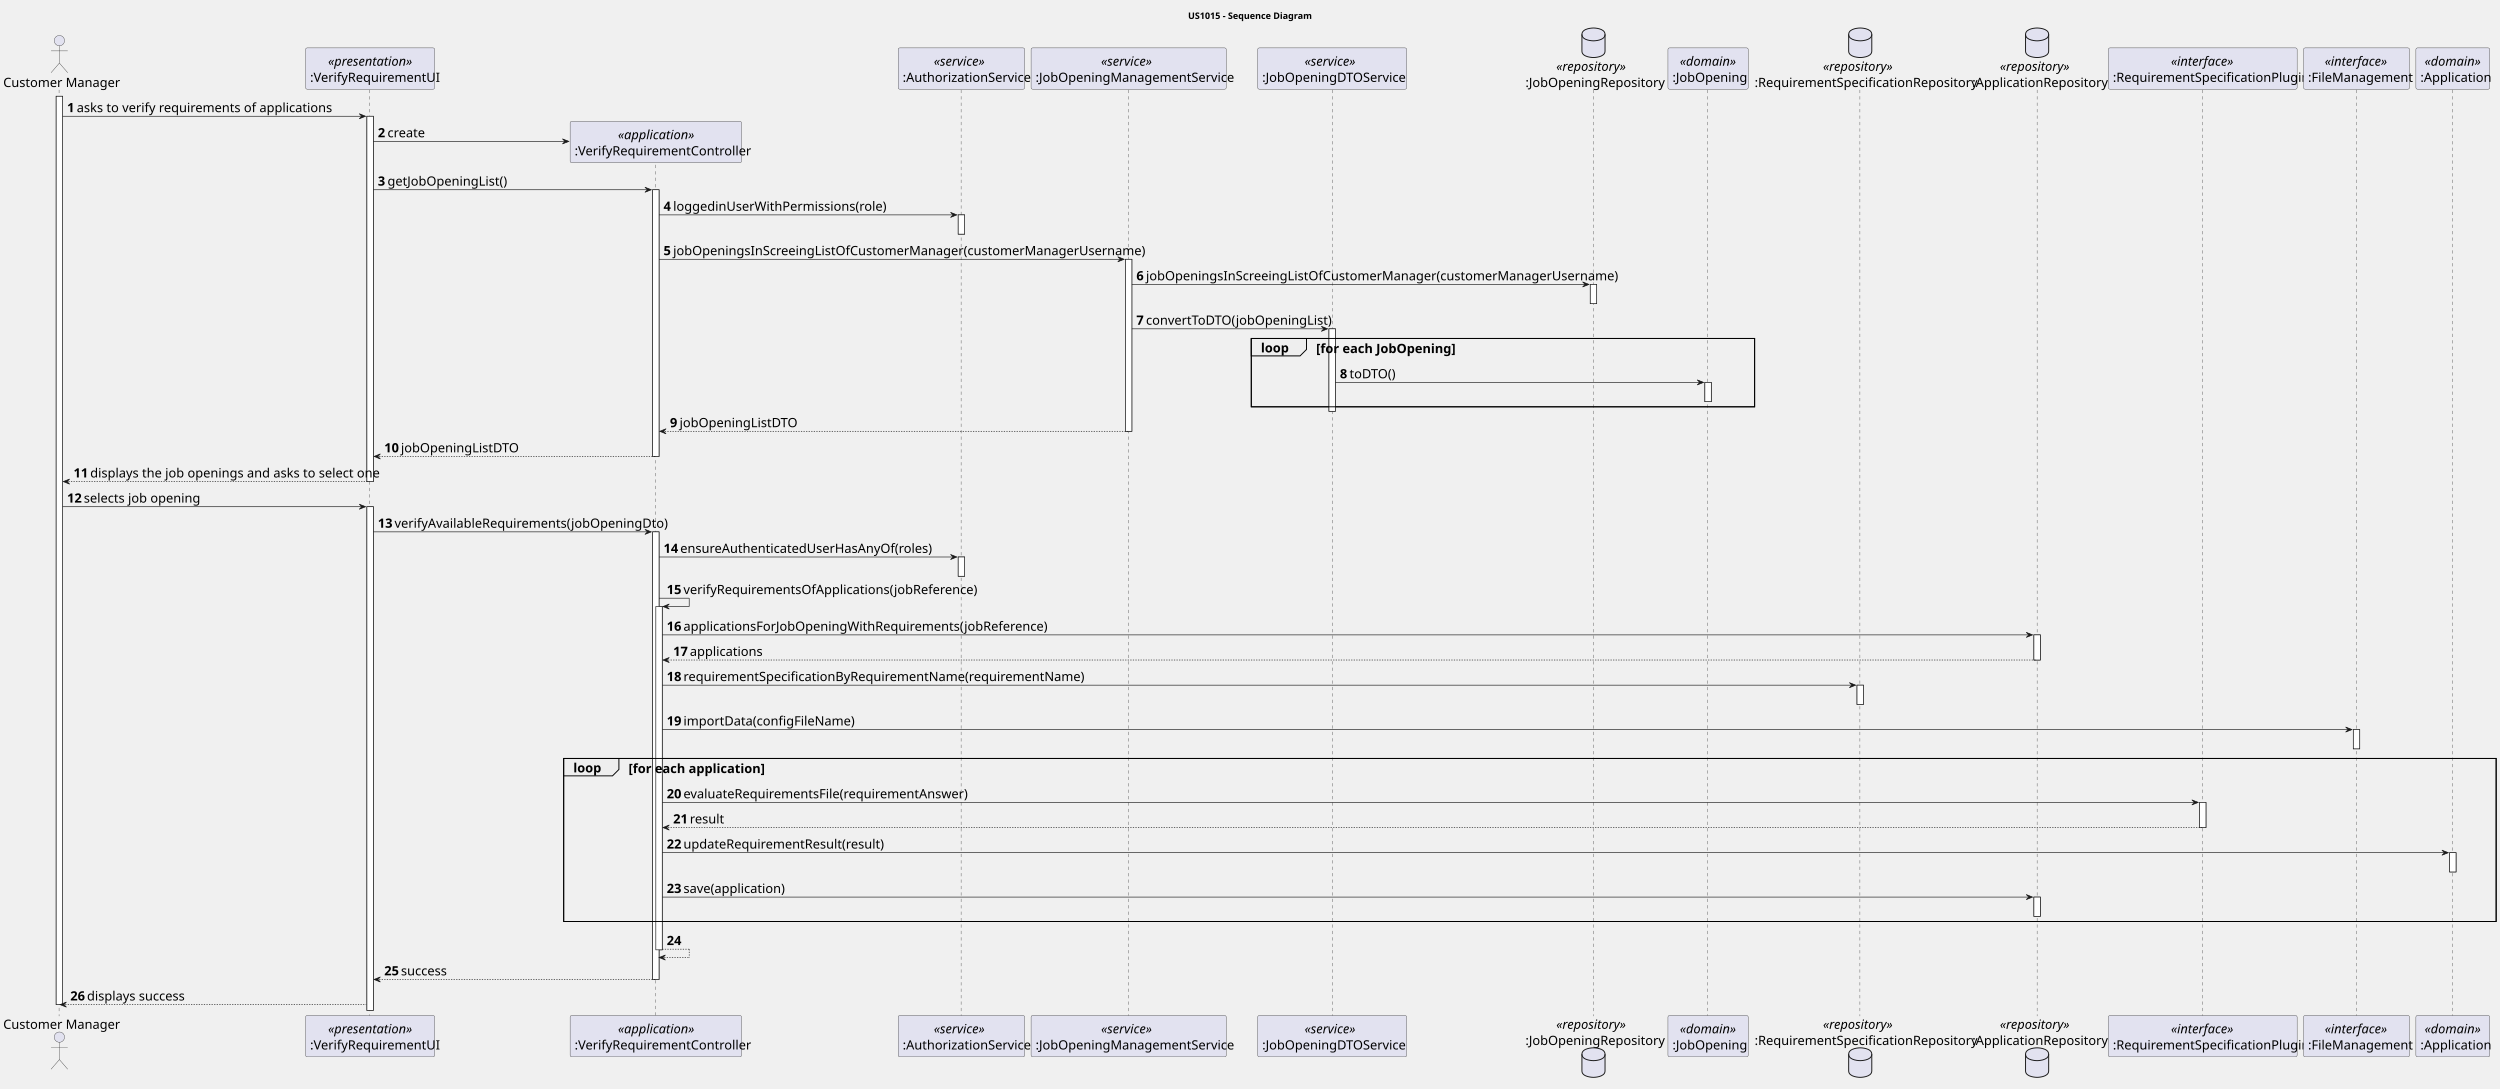
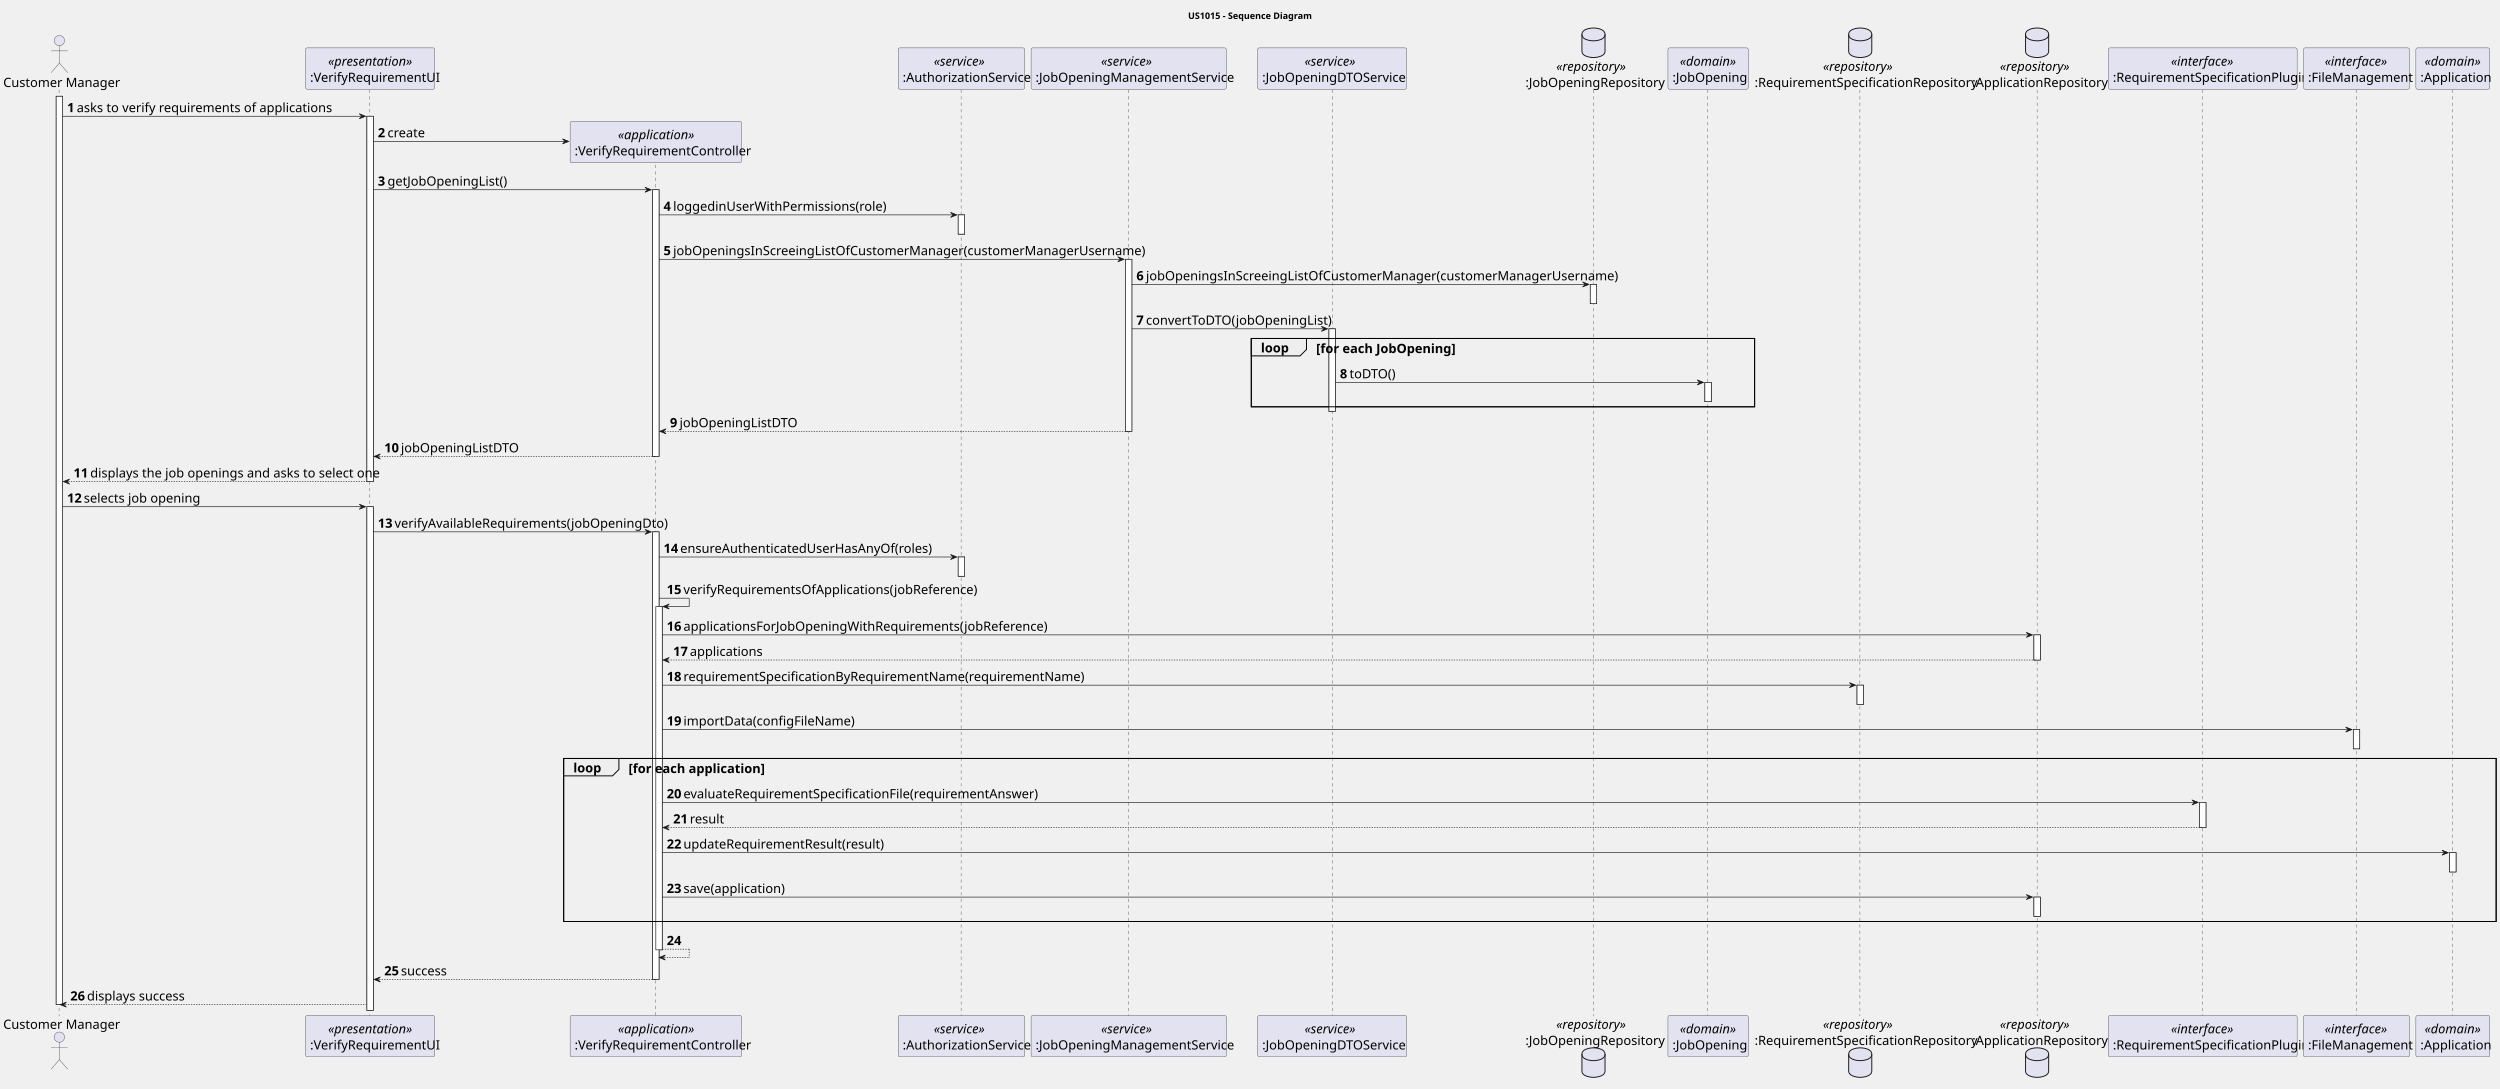
<svg xmlns="http://www.w3.org/2000/svg" contentStyleType="text/css" height="1695px" preserveAspectRatio="none" style="width:3894px;height:1695px;background:#FFFFFF;" version="1.1" viewBox="0 0 3894 1695" width="3894px" zoomAndPan="magnify">
  <defs />
  <g>
    <text fill="#000000" font-family="sans-serif" font-size="14" font-weight="bold" lengthAdjust="spacing" textLength="196" x="1850.5" y="29.533">US1015 - Sequence Diagram</text>
    <rect fill="#FFFFFF" height="1414.844" style="stroke:#181818;stroke-width:1.0;" width="10" x="87.5" y="149.922" />
    <rect fill="#FFFFFF" height="569.031" style="stroke:#181818;stroke-width:1.0;" width="10" x="571.5" y="181.078" />
    <rect fill="#FFFFFF" height="784.5" style="stroke:#181818;stroke-width:1.0;" width="10" x="571.5" y="789.266" />
    <rect fill="#FFFFFF" height="415.406" style="stroke:#181818;stroke-width:1.0;" width="10" x="1016.5" y="295.547" />
    <rect fill="#FFFFFF" height="697.188" style="stroke:#181818;stroke-width:1.0;" width="10" x="1016.5" y="828.422" />
    <rect fill="#FFFFFF" height="534.719" style="stroke:#181818;stroke-width:1.0;" width="10" x="1021.5" y="944.734" />
    <rect fill="#FFFFFF" height="30" style="stroke:#181818;stroke-width:1.0;" width="10" x="1492.5" y="334.703" />
    <rect fill="#FFFFFF" height="30" style="stroke:#181818;stroke-width:1.0;" width="10" x="1492.5" y="867.578" />
    <rect fill="#FFFFFF" height="267.938" style="stroke:#181818;stroke-width:1.0;" width="10" x="1753" y="403.859" />
    <rect fill="#FFFFFF" height="128.469" style="stroke:#181818;stroke-width:1.0;" width="10" x="2070" y="512.172" />
    <rect fill="#FFFFFF" height="30" style="stroke:#181818;stroke-width:1.0;" width="10" x="2477" y="443.016" />
    <rect fill="#FFFFFF" height="30" style="stroke:#181818;stroke-width:1.0;" width="10" x="2655.5" y="595.641" />
    <rect fill="#FFFFFF" height="30" style="stroke:#181818;stroke-width:1.0;" width="10" x="2892.5" y="1067.203" />
    <rect fill="#FFFFFF" height="39.156" style="stroke:#181818;stroke-width:1.0;" width="10" x="3168" y="988.891" />
    <rect fill="#FFFFFF" height="30" style="stroke:#181818;stroke-width:1.0;" width="10" x="3168" y="1397.297" />
    <rect fill="#FFFFFF" height="39.156" style="stroke:#181818;stroke-width:1.0;" width="10" x="3426" y="1249.828" />
    <rect fill="#FFFFFF" height="30" style="stroke:#181818;stroke-width:1.0;" width="10" x="3665.5" y="1136.359" />
    <rect fill="#FFFFFF" height="30" style="stroke:#181818;stroke-width:1.0;" width="10" x="3815.5" y="1328.141" />
    <rect fill="none" height="106.469" style="stroke:#000000;stroke-width:1.5;" width="784" x="1949" y="527.172" />
    <rect fill="none" height="253.938" style="stroke:#000000;stroke-width:1.5;" width="3010" x="878" y="1181.359" />
    <line style="stroke:#181818;stroke-width:0.5;stroke-dasharray:5.0,5.0;" x1="92" x2="92" y1="139.922" y2="1582.766" />
    <line style="stroke:#181818;stroke-width:0.5;stroke-dasharray:5.0,5.0;" x1="576" x2="576" y1="139.922" y2="1582.766" />
    <line style="stroke:#181818;stroke-width:0.5;stroke-dasharray:5.0,5.0;" x1="1021" x2="1021" y1="236.734" y2="1582.766" />
    <line style="stroke:#181818;stroke-width:0.5;stroke-dasharray:5.0,5.0;" x1="1497" x2="1497" y1="139.922" y2="1582.766" />
    <line style="stroke:#181818;stroke-width:0.5;stroke-dasharray:5.0,5.0;" x1="1758" x2="1758" y1="139.922" y2="1582.766" />
    <line style="stroke:#181818;stroke-width:0.5;stroke-dasharray:5.0,5.0;" x1="2075" x2="2075" y1="139.922" y2="1582.766" />
    <line style="stroke:#181818;stroke-width:0.5;stroke-dasharray:5.0,5.0;" x1="2482" x2="2482" y1="139.922" y2="1582.766" />
    <line style="stroke:#181818;stroke-width:0.5;stroke-dasharray:5.0,5.0;" x1="2660" x2="2660" y1="139.922" y2="1582.766" />
    <line style="stroke:#181818;stroke-width:0.5;stroke-dasharray:5.0,5.0;" x1="2897" x2="2897" y1="139.922" y2="1582.766" />
    <line style="stroke:#181818;stroke-width:0.5;stroke-dasharray:5.0,5.0;" x1="3173" x2="3173" y1="139.922" y2="1582.766" />
    <line style="stroke:#181818;stroke-width:0.5;stroke-dasharray:5.0,5.0;" x1="3431" x2="3431" y1="139.922" y2="1582.766" />
    <line style="stroke:#181818;stroke-width:0.5;stroke-dasharray:5.0,5.0;" x1="3670" x2="3670" y1="139.922" y2="1582.766" />
    <line style="stroke:#181818;stroke-width:0.5;stroke-dasharray:5.0,5.0;" x1="3820" x2="3820" y1="139.922" y2="1582.766" />
    <text fill="#000000" font-family="sans-serif" font-size="20" lengthAdjust="spacing" textLength="169" x="5" y="135.527">Customer Manager</text>
    <ellipse cx="92.5" cy="63.266" fill="#E2E2F0" rx="8" ry="8" style="stroke:#181818;stroke-width:0.5;" />
    <path d="M92.5,71.266 L92.5,98.266 M79.5,79.266 L105.5,79.266 M92.5,98.266 L79.5,113.266 M92.5,98.266 L105.5,113.266 " fill="none" style="stroke:#181818;stroke-width:0.5;" />
    <text fill="#000000" font-family="sans-serif" font-size="20" lengthAdjust="spacing" textLength="169" x="5" y="1602.527">Customer Manager</text>
    <ellipse cx="92.5" cy="1615.422" fill="#E2E2F0" rx="8" ry="8" style="stroke:#181818;stroke-width:0.5;" />
    <path d="M92.5,1623.422 L92.5,1650.422 M79.5,1631.422 L105.5,1631.422 M92.5,1650.422 L79.5,1665.422 M92.5,1650.422 L105.5,1665.422 " fill="none" style="stroke:#181818;stroke-width:0.5;" />
    <rect fill="#E2E2F0" height="64.312" rx="2.5" ry="2.5" style="stroke:#181818;stroke-width:0.5;" width="201" x="476" y="74.609" />
    <text fill="#000000" font-family="sans-serif" font-size="20" font-style="italic" lengthAdjust="spacing" textLength="131" x="511" y="102.371">«presentation»</text>
    <text fill="#000000" font-family="sans-serif" font-size="20" lengthAdjust="spacing" textLength="187" x="483" y="127.527">:VerifyRequirementUI</text>
    <rect fill="#E2E2F0" height="64.312" rx="2.5" ry="2.5" style="stroke:#181818;stroke-width:0.5;" width="201" x="476" y="1581.766" />
    <text fill="#000000" font-family="sans-serif" font-size="20" font-style="italic" lengthAdjust="spacing" textLength="131" x="511" y="1609.527">«presentation»</text>
    <text fill="#000000" font-family="sans-serif" font-size="20" lengthAdjust="spacing" textLength="187" x="483" y="1634.684">:VerifyRequirementUI</text>
    <rect fill="#E2E2F0" height="64.312" rx="2.5" ry="2.5" style="stroke:#181818;stroke-width:0.5;" width="267" x="888" y="1581.766" />
    <text fill="#000000" font-family="sans-serif" font-size="20" font-style="italic" lengthAdjust="spacing" textLength="118" x="962.5" y="1609.527">«application»</text>
    <text fill="#000000" font-family="sans-serif" font-size="20" lengthAdjust="spacing" textLength="253" x="895" y="1634.684">:VerifyRequirementController</text>
    <rect fill="#E2E2F0" height="64.312" rx="2.5" ry="2.5" style="stroke:#181818;stroke-width:0.5;" width="197" x="1399" y="74.609" />
    <text fill="#000000" font-family="sans-serif" font-size="20" font-style="italic" lengthAdjust="spacing" textLength="86" x="1454.5" y="102.371">«service»</text>
    <text fill="#000000" font-family="sans-serif" font-size="20" lengthAdjust="spacing" textLength="183" x="1406" y="127.527">:AuthorizationService</text>
    <rect fill="#E2E2F0" height="64.312" rx="2.5" ry="2.5" style="stroke:#181818;stroke-width:0.5;" width="197" x="1399" y="1581.766" />
    <text fill="#000000" font-family="sans-serif" font-size="20" font-style="italic" lengthAdjust="spacing" textLength="86" x="1454.5" y="1609.527">«service»</text>
    <text fill="#000000" font-family="sans-serif" font-size="20" lengthAdjust="spacing" textLength="183" x="1406" y="1634.684">:AuthorizationService</text>
    <rect fill="#E2E2F0" height="64.312" rx="2.5" ry="2.5" style="stroke:#181818;stroke-width:0.5;" width="304" x="1606" y="74.609" />
    <text fill="#000000" font-family="sans-serif" font-size="20" font-style="italic" lengthAdjust="spacing" textLength="86" x="1715" y="102.371">«service»</text>
    <text fill="#000000" font-family="sans-serif" font-size="20" lengthAdjust="spacing" textLength="290" x="1613" y="127.527">:JobOpeningManagementService</text>
    <rect fill="#E2E2F0" height="64.312" rx="2.5" ry="2.5" style="stroke:#181818;stroke-width:0.5;" width="304" x="1606" y="1581.766" />
    <text fill="#000000" font-family="sans-serif" font-size="20" font-style="italic" lengthAdjust="spacing" textLength="86" x="1715" y="1609.527">«service»</text>
    <text fill="#000000" font-family="sans-serif" font-size="20" lengthAdjust="spacing" textLength="290" x="1613" y="1634.684">:JobOpeningManagementService</text>
    <rect fill="#E2E2F0" height="64.312" rx="2.5" ry="2.5" style="stroke:#181818;stroke-width:0.5;" width="232" x="1959" y="74.609" />
    <text fill="#000000" font-family="sans-serif" font-size="20" font-style="italic" lengthAdjust="spacing" textLength="86" x="2032" y="102.371">«service»</text>
    <text fill="#000000" font-family="sans-serif" font-size="20" lengthAdjust="spacing" textLength="218" x="1966" y="127.527">:JobOpeningDTOService</text>
    <rect fill="#E2E2F0" height="64.312" rx="2.5" ry="2.5" style="stroke:#181818;stroke-width:0.5;" width="232" x="1959" y="1581.766" />
    <text fill="#000000" font-family="sans-serif" font-size="20" font-style="italic" lengthAdjust="spacing" textLength="86" x="2032" y="1609.527">«service»</text>
    <text fill="#000000" font-family="sans-serif" font-size="20" lengthAdjust="spacing" textLength="218" x="1966" y="1634.684">:JobOpeningDTOService</text>
    <text fill="#000000" font-family="sans-serif" font-size="20" font-style="italic" lengthAdjust="spacing" textLength="110" x="2424" y="110.371">«repository»</text>
    <text fill="#000000" font-family="sans-serif" font-size="20" lengthAdjust="spacing" textLength="206" x="2376" y="135.527">:JobOpeningRepository</text>
    <path d="M2464,53.609 C2464,43.609 2482,43.609 2482,43.609 C2482,43.609 2500,43.609 2500,53.609 L2500,79.609 C2500,89.609 2482,89.609 2482,89.609 C2482,89.609 2464,89.609 2464,79.609 L2464,53.609 " fill="#E2E2F0" style="stroke:#181818;stroke-width:1.5;" />
    <path d="M2464,53.609 C2464,63.609 2482,63.609 2482,63.609 C2482,63.609 2500,63.609 2500,53.609 " fill="none" style="stroke:#181818;stroke-width:1.5;" />
    <text fill="#000000" font-family="sans-serif" font-size="20" font-style="italic" lengthAdjust="spacing" textLength="110" x="2424" y="1602.527">«repository»</text>
    <text fill="#000000" font-family="sans-serif" font-size="20" lengthAdjust="spacing" textLength="206" x="2376" y="1627.684">:JobOpeningRepository</text>
    <path d="M2464,1642.078 C2464,1632.078 2482,1632.078 2482,1632.078 C2482,1632.078 2500,1632.078 2500,1642.078 L2500,1668.078 C2500,1678.078 2482,1678.078 2482,1678.078 C2482,1678.078 2464,1678.078 2464,1668.078 L2464,1642.078 " fill="#E2E2F0" style="stroke:#181818;stroke-width:1.5;" />
    <path d="M2464,1642.078 C2464,1652.078 2482,1652.078 2482,1652.078 C2482,1652.078 2500,1652.078 2500,1642.078 " fill="none" style="stroke:#181818;stroke-width:1.5;" />
    <rect fill="#E2E2F0" height="64.312" rx="2.5" ry="2.5" style="stroke:#181818;stroke-width:0.5;" width="125" x="2598" y="74.609" />
    <text fill="#000000" font-family="sans-serif" font-size="20" font-style="italic" lengthAdjust="spacing" textLength="88" x="2616.5" y="102.371">«domain»</text>
    <text fill="#000000" font-family="sans-serif" font-size="20" lengthAdjust="spacing" textLength="111" x="2605" y="127.527">:JobOpening</text>
    <rect fill="#E2E2F0" height="64.312" rx="2.5" ry="2.5" style="stroke:#181818;stroke-width:0.5;" width="125" x="2598" y="1581.766" />
    <text fill="#000000" font-family="sans-serif" font-size="20" font-style="italic" lengthAdjust="spacing" textLength="88" x="2616.5" y="1609.527">«domain»</text>
    <text fill="#000000" font-family="sans-serif" font-size="20" lengthAdjust="spacing" textLength="111" x="2605" y="1634.684">:JobOpening</text>
    <text fill="#000000" font-family="sans-serif" font-size="20" font-style="italic" lengthAdjust="spacing" textLength="110" x="2839.5" y="110.371">«repository»</text>
    <text fill="#000000" font-family="sans-serif" font-size="20" lengthAdjust="spacing" textLength="323" x="2733" y="135.527">:RequirementSpecificationRepository</text>
    <path d="M2879.5,53.609 C2879.5,43.609 2897.5,43.609 2897.5,43.609 C2897.5,43.609 2915.5,43.609 2915.5,53.609 L2915.5,79.609 C2915.5,89.609 2897.5,89.609 2897.5,89.609 C2897.5,89.609 2879.5,89.609 2879.5,79.609 L2879.5,53.609 " fill="#E2E2F0" style="stroke:#181818;stroke-width:1.5;" />
    <path d="M2879.5,53.609 C2879.5,63.609 2897.5,63.609 2897.5,63.609 C2897.5,63.609 2915.5,63.609 2915.5,53.609 " fill="none" style="stroke:#181818;stroke-width:1.5;" />
    <text fill="#000000" font-family="sans-serif" font-size="20" font-style="italic" lengthAdjust="spacing" textLength="110" x="2839.5" y="1602.527">«repository»</text>
    <text fill="#000000" font-family="sans-serif" font-size="20" lengthAdjust="spacing" textLength="323" x="2733" y="1627.684">:RequirementSpecificationRepository</text>
    <path d="M2879.5,1642.078 C2879.5,1632.078 2897.5,1632.078 2897.5,1632.078 C2897.5,1632.078 2915.5,1632.078 2915.5,1642.078 L2915.5,1668.078 C2915.5,1678.078 2897.5,1678.078 2897.5,1678.078 C2897.5,1678.078 2879.5,1678.078 2879.5,1668.078 L2879.5,1642.078 " fill="#E2E2F0" style="stroke:#181818;stroke-width:1.5;" />
    <path d="M2879.5,1642.078 C2879.5,1652.078 2897.5,1652.078 2897.5,1652.078 C2897.5,1652.078 2915.5,1652.078 2915.5,1642.078 " fill="none" style="stroke:#181818;stroke-width:1.5;" />
    <text fill="#000000" font-family="sans-serif" font-size="20" font-style="italic" lengthAdjust="spacing" textLength="110" x="3115" y="110.371">«repository»</text>
    <text fill="#000000" font-family="sans-serif" font-size="20" lengthAdjust="spacing" textLength="196" x="3072" y="135.527">:ApplicationRepository</text>
    <path d="M3155,53.609 C3155,43.609 3173,43.609 3173,43.609 C3173,43.609 3191,43.609 3191,53.609 L3191,79.609 C3191,89.609 3173,89.609 3173,89.609 C3173,89.609 3155,89.609 3155,79.609 L3155,53.609 " fill="#E2E2F0" style="stroke:#181818;stroke-width:1.5;" />
    <path d="M3155,53.609 C3155,63.609 3173,63.609 3173,63.609 C3173,63.609 3191,63.609 3191,53.609 " fill="none" style="stroke:#181818;stroke-width:1.5;" />
    <text fill="#000000" font-family="sans-serif" font-size="20" font-style="italic" lengthAdjust="spacing" textLength="110" x="3115" y="1602.527">«repository»</text>
    <text fill="#000000" font-family="sans-serif" font-size="20" lengthAdjust="spacing" textLength="196" x="3072" y="1627.684">:ApplicationRepository</text>
    <path d="M3155,1642.078 C3155,1632.078 3173,1632.078 3173,1632.078 C3173,1632.078 3191,1632.078 3191,1642.078 L3191,1668.078 C3191,1678.078 3173,1678.078 3173,1678.078 C3173,1678.078 3155,1678.078 3155,1668.078 L3155,1642.078 " fill="#E2E2F0" style="stroke:#181818;stroke-width:1.5;" />
    <path d="M3155,1642.078 C3155,1652.078 3173,1652.078 3173,1652.078 C3173,1652.078 3191,1652.078 3191,1642.078 " fill="none" style="stroke:#181818;stroke-width:1.5;" />
    <rect fill="#E2E2F0" height="64.312" rx="2.5" ry="2.5" style="stroke:#181818;stroke-width:0.5;" width="294" x="3284" y="74.609" />
    <text fill="#000000" font-family="sans-serif" font-size="20" font-style="italic" lengthAdjust="spacing" textLength="99" x="3381.5" y="102.371">«interface»</text>
    <text fill="#000000" font-family="sans-serif" font-size="20" lengthAdjust="spacing" textLength="280" x="3291" y="127.527">:RequirementSpecificationPlugin</text>
    <rect fill="#E2E2F0" height="64.312" rx="2.5" ry="2.5" style="stroke:#181818;stroke-width:0.5;" width="294" x="3284" y="1581.766" />
    <text fill="#000000" font-family="sans-serif" font-size="20" font-style="italic" lengthAdjust="spacing" textLength="99" x="3381.5" y="1609.527">«interface»</text>
    <text fill="#000000" font-family="sans-serif" font-size="20" lengthAdjust="spacing" textLength="280" x="3291" y="1634.684">:RequirementSpecificationPlugin</text>
    <rect fill="#E2E2F0" height="64.312" rx="2.5" ry="2.5" style="stroke:#181818;stroke-width:0.5;" width="165" x="3588" y="74.609" />
    <text fill="#000000" font-family="sans-serif" font-size="20" font-style="italic" lengthAdjust="spacing" textLength="99" x="3621" y="102.371">«interface»</text>
    <text fill="#000000" font-family="sans-serif" font-size="20" lengthAdjust="spacing" textLength="151" x="3595" y="127.527">:FileManagement</text>
    <rect fill="#E2E2F0" height="64.312" rx="2.5" ry="2.5" style="stroke:#181818;stroke-width:0.5;" width="165" x="3588" y="1581.766" />
    <text fill="#000000" font-family="sans-serif" font-size="20" font-style="italic" lengthAdjust="spacing" textLength="99" x="3621" y="1609.527">«interface»</text>
    <text fill="#000000" font-family="sans-serif" font-size="20" lengthAdjust="spacing" textLength="151" x="3595" y="1634.684">:FileManagement</text>
    <rect fill="#E2E2F0" height="64.312" rx="2.5" ry="2.5" style="stroke:#181818;stroke-width:0.5;" width="115" x="3763" y="74.609" />
    <text fill="#000000" font-family="sans-serif" font-size="20" font-style="italic" lengthAdjust="spacing" textLength="88" x="3776.5" y="102.371">«domain»</text>
    <text fill="#000000" font-family="sans-serif" font-size="20" lengthAdjust="spacing" textLength="101" x="3770" y="127.527">:Application</text>
    <rect fill="#E2E2F0" height="64.312" rx="2.5" ry="2.5" style="stroke:#181818;stroke-width:0.5;" width="115" x="3763" y="1581.766" />
    <text fill="#000000" font-family="sans-serif" font-size="20" font-style="italic" lengthAdjust="spacing" textLength="88" x="3776.5" y="1609.527">«domain»</text>
    <text fill="#000000" font-family="sans-serif" font-size="20" lengthAdjust="spacing" textLength="101" x="3770" y="1634.684">:Application</text>
    <rect fill="#FFFFFF" height="1414.844" style="stroke:#181818;stroke-width:1.0;" width="10" x="87.5" y="149.922" />
    <rect fill="#FFFFFF" height="569.031" style="stroke:#181818;stroke-width:1.0;" width="10" x="571.5" y="181.078" />
    <rect fill="#FFFFFF" height="784.5" style="stroke:#181818;stroke-width:1.0;" width="10" x="571.5" y="789.266" />
    <rect fill="#FFFFFF" height="415.406" style="stroke:#181818;stroke-width:1.0;" width="10" x="1016.5" y="295.547" />
    <rect fill="#FFFFFF" height="697.188" style="stroke:#181818;stroke-width:1.0;" width="10" x="1016.5" y="828.422" />
    <rect fill="#FFFFFF" height="534.719" style="stroke:#181818;stroke-width:1.0;" width="10" x="1021.5" y="944.734" />
    <rect fill="#FFFFFF" height="30" style="stroke:#181818;stroke-width:1.0;" width="10" x="1492.5" y="334.703" />
    <rect fill="#FFFFFF" height="30" style="stroke:#181818;stroke-width:1.0;" width="10" x="1492.5" y="867.578" />
    <rect fill="#FFFFFF" height="267.938" style="stroke:#181818;stroke-width:1.0;" width="10" x="1753" y="403.859" />
    <rect fill="#FFFFFF" height="128.469" style="stroke:#181818;stroke-width:1.0;" width="10" x="2070" y="512.172" />
    <rect fill="#FFFFFF" height="30" style="stroke:#181818;stroke-width:1.0;" width="10" x="2477" y="443.016" />
    <rect fill="#FFFFFF" height="30" style="stroke:#181818;stroke-width:1.0;" width="10" x="2655.5" y="595.641" />
    <rect fill="#FFFFFF" height="30" style="stroke:#181818;stroke-width:1.0;" width="10" x="2892.5" y="1067.203" />
    <rect fill="#FFFFFF" height="39.156" style="stroke:#181818;stroke-width:1.0;" width="10" x="3168" y="988.891" />
    <rect fill="#FFFFFF" height="30" style="stroke:#181818;stroke-width:1.0;" width="10" x="3168" y="1397.297" />
    <rect fill="#FFFFFF" height="39.156" style="stroke:#181818;stroke-width:1.0;" width="10" x="3426" y="1249.828" />
    <rect fill="#FFFFFF" height="30" style="stroke:#181818;stroke-width:1.0;" width="10" x="3665.5" y="1136.359" />
    <rect fill="#FFFFFF" height="30" style="stroke:#181818;stroke-width:1.0;" width="10" x="3815.5" y="1328.141" />
    <polygon fill="#181818" points="559.5,177.078,569.5,181.078,559.5,185.078,563.5,181.078" style="stroke:#181818;stroke-width:1.0;" />
    <line style="stroke:#181818;stroke-width:1.0;" x1="97.5" x2="565.5" y1="181.078" y2="181.078" />
    <text fill="#000000" font-family="sans-serif" font-size="20" font-weight="bold" lengthAdjust="spacing" textLength="11" x="104.5" y="174.684">1</text>
    <text fill="#000000" font-family="sans-serif" font-size="20" lengthAdjust="spacing" textLength="369" x="119.5" y="174.684">asks to verify requirements of applications</text>
    <polygon fill="#181818" points="876,216.234,886,220.234,876,224.234,880,220.234" style="stroke:#181818;stroke-width:1.0;" />
    <line style="stroke:#181818;stroke-width:1.0;" x1="581.5" x2="882" y1="220.234" y2="220.234" />
    <text fill="#000000" font-family="sans-serif" font-size="20" font-weight="bold" lengthAdjust="spacing" textLength="11" x="588.5" y="213.84">2</text>
    <text fill="#000000" font-family="sans-serif" font-size="20" lengthAdjust="spacing" textLength="56" x="603.5" y="213.84">create</text>
    <rect fill="#E2E2F0" height="64.312" rx="2.5" ry="2.5" style="stroke:#181818;stroke-width:0.5;" width="267" x="888" y="189.078" />
    <text fill="#000000" font-family="sans-serif" font-size="20" font-style="italic" lengthAdjust="spacing" textLength="118" x="962.5" y="216.84">«application»</text>
    <text fill="#000000" font-family="sans-serif" font-size="20" lengthAdjust="spacing" textLength="253" x="895" y="241.996">:VerifyRequirementController</text>
    <polygon fill="#181818" points="1004.5,291.547,1014.5,295.547,1004.5,299.547,1008.5,295.547" style="stroke:#181818;stroke-width:1.0;" />
    <line style="stroke:#181818;stroke-width:1.0;" x1="581.5" x2="1010.5" y1="295.547" y2="295.547" />
    <text fill="#000000" font-family="sans-serif" font-size="20" font-weight="bold" lengthAdjust="spacing" textLength="11" x="588.5" y="289.152">3</text>
    <text fill="#000000" font-family="sans-serif" font-size="20" lengthAdjust="spacing" textLength="178" x="603.5" y="289.152">getJobOpeningList()</text>
    <polygon fill="#181818" points="1480.5,330.703,1490.5,334.703,1480.5,338.703,1484.5,334.703" style="stroke:#181818;stroke-width:1.0;" />
    <line style="stroke:#181818;stroke-width:1.0;" x1="1026.5" x2="1486.5" y1="334.703" y2="334.703" />
    <text fill="#000000" font-family="sans-serif" font-size="20" font-weight="bold" lengthAdjust="spacing" textLength="11" x="1033.5" y="328.309">4</text>
    <text fill="#000000" font-family="sans-serif" font-size="20" lengthAdjust="spacing" textLength="306" x="1048.5" y="328.309">loggedinUserWithPermissions(role)</text>
    <polygon fill="#181818" points="1741,399.859,1751,403.859,1741,407.859,1745,403.859" style="stroke:#181818;stroke-width:1.0;" />
    <line style="stroke:#181818;stroke-width:1.0;" x1="1026.5" x2="1747" y1="403.859" y2="403.859" />
    <text fill="#000000" font-family="sans-serif" font-size="20" font-weight="bold" lengthAdjust="spacing" textLength="11" x="1033.5" y="397.465">5</text>
    <text fill="#000000" font-family="sans-serif" font-size="20" lengthAdjust="spacing" textLength="680" x="1048.5" y="397.465">jobOpeningsInScreeingListOfCustomerManager(customerManagerUsername)</text>
    <polygon fill="#181818" points="2465,439.016,2475,443.016,2465,447.016,2469,443.016" style="stroke:#181818;stroke-width:1.0;" />
    <line style="stroke:#181818;stroke-width:1.0;" x1="1763" x2="2471" y1="443.016" y2="443.016" />
    <text fill="#000000" font-family="sans-serif" font-size="20" font-weight="bold" lengthAdjust="spacing" textLength="11" x="1770" y="436.621">6</text>
    <text fill="#000000" font-family="sans-serif" font-size="20" lengthAdjust="spacing" textLength="680" x="1785" y="436.621">jobOpeningsInScreeingListOfCustomerManager(customerManagerUsername)</text>
    <polygon fill="#181818" points="2058,508.172,2068,512.172,2058,516.172,2062,512.172" style="stroke:#181818;stroke-width:1.0;" />
    <line style="stroke:#181818;stroke-width:1.0;" x1="1763" x2="2064" y1="512.172" y2="512.172" />
    <text fill="#000000" font-family="sans-serif" font-size="20" font-weight="bold" lengthAdjust="spacing" textLength="11" x="1770" y="505.777">7</text>
    <text fill="#000000" font-family="sans-serif" font-size="20" lengthAdjust="spacing" textLength="273" x="1785" y="505.777">convertToDTO(jobOpeningList)</text>
    <path d="M1949,527.172 L2035,527.172 L2035,544.328 L2025,554.328 L1949,554.328 L1949,527.172 " fill="#EEEEEE" style="stroke:#000000;stroke-width:1.5;" />
    <rect fill="none" height="106.469" style="stroke:#000000;stroke-width:1.5;" width="784" x="1949" y="527.172" />
    <text fill="#000000" font-family="sans-serif" font-size="20" font-weight="bold" lengthAdjust="spacing" textLength="41" x="1964" y="548.934">loop</text>
    <text fill="#000000" font-family="sans-serif" font-size="20" font-weight="bold" lengthAdjust="spacing" textLength="213" x="2050" y="549.934">[for each JobOpening]</text>
    <polygon fill="#181818" points="2643.5,591.641,2653.5,595.641,2643.5,599.641,2647.5,595.641" style="stroke:#181818;stroke-width:1.0;" />
    <line style="stroke:#181818;stroke-width:1.0;" x1="2080" x2="2649.5" y1="595.641" y2="595.641" />
    <text fill="#000000" font-family="sans-serif" font-size="20" font-weight="bold" lengthAdjust="spacing" textLength="11" x="2087" y="589.246">8</text>
    <text fill="#000000" font-family="sans-serif" font-size="20" lengthAdjust="spacing" textLength="73" x="2102" y="589.246">toDTO()</text>
    <polygon fill="#181818" points="1037.5,667.797,1027.5,671.797,1037.5,675.797,1033.5,671.797" style="stroke:#181818;stroke-width:1.0;" />
    <line style="stroke:#181818;stroke-width:1.0;stroke-dasharray:2.0,2.0;" x1="1031.5" x2="1757" y1="671.797" y2="671.797" />
    <text fill="#000000" font-family="sans-serif" font-size="20" font-weight="bold" lengthAdjust="spacing" textLength="11" x="1043.5" y="665.402">9</text>
    <text fill="#000000" font-family="sans-serif" font-size="20" lengthAdjust="spacing" textLength="172" x="1058.5" y="665.402">jobOpeningListDTO</text>
    <polygon fill="#181818" points="592.5,706.953,582.5,710.953,592.5,714.953,588.5,710.953" style="stroke:#181818;stroke-width:1.0;" />
    <line style="stroke:#181818;stroke-width:1.0;stroke-dasharray:2.0,2.0;" x1="586.5" x2="1020.5" y1="710.953" y2="710.953" />
    <text fill="#000000" font-family="sans-serif" font-size="20" font-weight="bold" lengthAdjust="spacing" textLength="22" x="598.5" y="704.559">10</text>
    <text fill="#000000" font-family="sans-serif" font-size="20" lengthAdjust="spacing" textLength="172" x="624.5" y="704.559">jobOpeningListDTO</text>
    <polygon fill="#181818" points="108.5,746.109,98.5,750.109,108.5,754.109,104.5,750.109" style="stroke:#181818;stroke-width:1.0;" />
    <line style="stroke:#181818;stroke-width:1.0;stroke-dasharray:2.0,2.0;" x1="102.5" x2="575.5" y1="750.109" y2="750.109" />
    <text fill="#000000" font-family="sans-serif" font-size="20" font-weight="bold" lengthAdjust="spacing" textLength="22" x="114.5" y="743.715">11</text>
    <text fill="#000000" font-family="sans-serif" font-size="20" lengthAdjust="spacing" textLength="424" x="140.5" y="743.715">displays the job openings and asks to select one</text>
    <polygon fill="#181818" points="559.5,785.266,569.5,789.266,559.5,793.266,563.5,789.266" style="stroke:#181818;stroke-width:1.0;" />
    <line style="stroke:#181818;stroke-width:1.0;" x1="97.5" x2="565.5" y1="789.266" y2="789.266" />
    <text fill="#000000" font-family="sans-serif" font-size="20" font-weight="bold" lengthAdjust="spacing" textLength="22" x="104.5" y="782.871">12</text>
    <text fill="#000000" font-family="sans-serif" font-size="20" lengthAdjust="spacing" textLength="168" x="130.5" y="782.871">selects job opening</text>
    <polygon fill="#181818" points="1004.5,824.422,1014.5,828.422,1004.5,832.422,1008.5,828.422" style="stroke:#181818;stroke-width:1.0;" />
    <line style="stroke:#181818;stroke-width:1.0;" x1="581.5" x2="1010.5" y1="828.422" y2="828.422" />
    <text fill="#000000" font-family="sans-serif" font-size="20" font-weight="bold" lengthAdjust="spacing" textLength="22" x="588.5" y="822.027">13</text>
    <text fill="#000000" font-family="sans-serif" font-size="20" lengthAdjust="spacing" textLength="390" x="614.5" y="822.027">verifyAvailableRequirements(jobOpeningDto)</text>
    <polygon fill="#181818" points="1480.5,863.578,1490.5,867.578,1480.5,871.578,1484.5,867.578" style="stroke:#181818;stroke-width:1.0;" />
    <line style="stroke:#181818;stroke-width:1.0;" x1="1026.5" x2="1486.5" y1="867.578" y2="867.578" />
    <text fill="#000000" font-family="sans-serif" font-size="20" font-weight="bold" lengthAdjust="spacing" textLength="22" x="1033.5" y="861.184">14</text>
    <text fill="#000000" font-family="sans-serif" font-size="20" lengthAdjust="spacing" textLength="365" x="1059.5" y="861.184">ensureAuthenticatedUserHasAnyOf(roles)</text>
    <line style="stroke:#181818;stroke-width:1.0;" x1="1026.5" x2="1073.5" y1="931.734" y2="931.734" />
    <line style="stroke:#181818;stroke-width:1.0;" x1="1073.5" x2="1073.5" y1="931.734" y2="944.734" />
    <line style="stroke:#181818;stroke-width:1.0;" x1="1032.5" x2="1073.5" y1="944.734" y2="944.734" />
    <polygon fill="#181818" points="1042.5,940.734,1032.5,944.734,1042.5,948.734,1038.5,944.734" style="stroke:#181818;stroke-width:1.0;" />
    <text fill="#000000" font-family="sans-serif" font-size="20" font-weight="bold" lengthAdjust="spacing" textLength="22" x="1038.5" y="925.34">15</text>
    <text fill="#000000" font-family="sans-serif" font-size="20" lengthAdjust="spacing" textLength="426" x="1064.5" y="925.34">verifyRequirementsOfApplications(jobReference)</text>
    <polygon fill="#181818" points="3156,984.891,3166,988.891,3156,992.891,3160,988.891" style="stroke:#181818;stroke-width:1.0;" />
    <line style="stroke:#181818;stroke-width:1.0;" x1="1031.5" x2="3162" y1="988.891" y2="988.891" />
    <text fill="#000000" font-family="sans-serif" font-size="20" font-weight="bold" lengthAdjust="spacing" textLength="22" x="1038.5" y="982.496">16</text>
    <text fill="#000000" font-family="sans-serif" font-size="20" lengthAdjust="spacing" textLength="529" x="1064.5" y="982.496">applicationsForJobOpeningWithRequirements(jobReference)</text>
    <polygon fill="#181818" points="1042.5,1024.047,1032.5,1028.047,1042.5,1032.047,1038.5,1028.047" style="stroke:#181818;stroke-width:1.0;" />
    <line style="stroke:#181818;stroke-width:1.0;stroke-dasharray:2.0,2.0;" x1="1036.5" x2="3172" y1="1028.047" y2="1028.047" />
    <text fill="#000000" font-family="sans-serif" font-size="20" font-weight="bold" lengthAdjust="spacing" textLength="22" x="1048.5" y="1021.652">17</text>
    <text fill="#000000" font-family="sans-serif" font-size="20" lengthAdjust="spacing" textLength="103" x="1074.5" y="1021.652">applications</text>
    <polygon fill="#181818" points="2880.5,1063.203,2890.5,1067.203,2880.5,1071.203,2884.5,1067.203" style="stroke:#181818;stroke-width:1.0;" />
    <line style="stroke:#181818;stroke-width:1.0;" x1="1031.5" x2="2886.5" y1="1067.203" y2="1067.203" />
    <text fill="#000000" font-family="sans-serif" font-size="20" font-weight="bold" lengthAdjust="spacing" textLength="22" x="1038.5" y="1060.809">18</text>
    <text fill="#000000" font-family="sans-serif" font-size="20" lengthAdjust="spacing" textLength="569" x="1064.5" y="1060.809">requirementSpecificationByRequirementName(requirementName)</text>
    <polygon fill="#181818" points="3653.5,1132.359,3663.5,1136.359,3653.5,1140.359,3657.5,1136.359" style="stroke:#181818;stroke-width:1.0;" />
    <line style="stroke:#181818;stroke-width:1.0;" x1="1031.5" x2="3659.5" y1="1136.359" y2="1136.359" />
    <text fill="#000000" font-family="sans-serif" font-size="20" font-weight="bold" lengthAdjust="spacing" textLength="22" x="1038.5" y="1129.965">19</text>
    <text fill="#000000" font-family="sans-serif" font-size="20" lengthAdjust="spacing" textLength="245" x="1064.5" y="1129.965">importData(configFileName)</text>
    <path d="M878,1181.359 L964,1181.359 L964,1198.516 L954,1208.516 L878,1208.516 L878,1181.359 " fill="#EEEEEE" style="stroke:#000000;stroke-width:1.5;" />
    <rect fill="none" height="253.938" style="stroke:#000000;stroke-width:1.5;" width="3010" x="878" y="1181.359" />
    <text fill="#000000" font-family="sans-serif" font-size="20" font-weight="bold" lengthAdjust="spacing" textLength="41" x="893" y="1203.121">loop</text>
    <text fill="#000000" font-family="sans-serif" font-size="20" font-weight="bold" lengthAdjust="spacing" textLength="201" x="979" y="1204.121">[for each application]</text>
    <polygon fill="#181818" points="3414,1245.828,3424,1249.828,3414,1253.828,3418,1249.828" style="stroke:#181818;stroke-width:1.0;" />
    <line style="stroke:#181818;stroke-width:1.0;" x1="1031.5" x2="3420" y1="1249.828" y2="1249.828" />
    <text fill="#000000" font-family="sans-serif" font-size="20" font-weight="bold" lengthAdjust="spacing" textLength="22" x="1038.5" y="1243.434">20</text>
-     <text fill="#000000" font-family="sans-serif" font-size="20" lengthAdjust="spacing" textLength="409" x="1064.5" y="1243.434">evaluateRequirementsFile(requirementAnswer)</text>
+     <text fill="#000000" font-family="sans-serif" font-size="20" lengthAdjust="spacing" textLength="510" x="1064.5" y="1243.434">evaluateRequirementSpecificationFile(requirementAnswer)</text>
    <polygon fill="#181818" points="1042.5,1284.984,1032.5,1288.984,1042.5,1292.984,1038.5,1288.984" style="stroke:#181818;stroke-width:1.0;" />
    <line style="stroke:#181818;stroke-width:1.0;stroke-dasharray:2.0,2.0;" x1="1036.5" x2="3430" y1="1288.984" y2="1288.984" />
    <text fill="#000000" font-family="sans-serif" font-size="20" font-weight="bold" lengthAdjust="spacing" textLength="22" x="1048.5" y="1282.59">21</text>
    <text fill="#000000" font-family="sans-serif" font-size="20" lengthAdjust="spacing" textLength="48" x="1074.5" y="1282.59">result</text>
    <polygon fill="#181818" points="3803.5,1324.141,3813.5,1328.141,3803.5,1332.141,3807.5,1328.141" style="stroke:#181818;stroke-width:1.0;" />
    <line style="stroke:#181818;stroke-width:1.0;" x1="1031.5" x2="3809.5" y1="1328.141" y2="1328.141" />
    <text fill="#000000" font-family="sans-serif" font-size="20" font-weight="bold" lengthAdjust="spacing" textLength="22" x="1038.5" y="1321.746">22</text>
    <text fill="#000000" font-family="sans-serif" font-size="20" lengthAdjust="spacing" textLength="288" x="1064.5" y="1321.746">updateRequirementResult(result)</text>
    <polygon fill="#181818" points="3156,1393.297,3166,1397.297,3156,1401.297,3160,1397.297" style="stroke:#181818;stroke-width:1.0;" />
    <line style="stroke:#181818;stroke-width:1.0;" x1="1031.5" x2="3162" y1="1397.297" y2="1397.297" />
    <text fill="#000000" font-family="sans-serif" font-size="20" font-weight="bold" lengthAdjust="spacing" textLength="22" x="1038.5" y="1390.902">23</text>
    <text fill="#000000" font-family="sans-serif" font-size="20" lengthAdjust="spacing" textLength="148" x="1064.5" y="1390.902">save(application)</text>
    <line style="stroke:#181818;stroke-width:1.0;stroke-dasharray:2.0,2.0;" x1="1031.5" x2="1073.5" y1="1478.453" y2="1478.453" />
    <line style="stroke:#181818;stroke-width:1.0;stroke-dasharray:2.0,2.0;" x1="1073.5" x2="1073.5" y1="1478.453" y2="1491.453" />
    <line style="stroke:#181818;stroke-width:1.0;stroke-dasharray:2.0,2.0;" x1="1026.5" x2="1073.5" y1="1491.453" y2="1491.453" />
    <polygon fill="#181818" points="1036.5,1487.453,1026.5,1491.453,1036.5,1495.453,1032.5,1491.453" style="stroke:#181818;stroke-width:1.0;" />
    <text fill="#000000" font-family="sans-serif" font-size="20" font-weight="bold" lengthAdjust="spacing" textLength="22" x="1038.5" y="1472.059">24</text>
    <text fill="#000000" font-family="sans-serif" font-size="20" lengthAdjust="spacing" textLength="6" x="1064.5" y="1472.059"> </text>
    <polygon fill="#181818" points="592.5,1521.609,582.5,1525.609,592.5,1529.609,588.5,1525.609" style="stroke:#181818;stroke-width:1.0;" />
    <line style="stroke:#181818;stroke-width:1.0;stroke-dasharray:2.0,2.0;" x1="586.5" x2="1020.5" y1="1525.609" y2="1525.609" />
    <text fill="#000000" font-family="sans-serif" font-size="20" font-weight="bold" lengthAdjust="spacing" textLength="22" x="598.5" y="1519.215">25</text>
    <text fill="#000000" font-family="sans-serif" font-size="20" lengthAdjust="spacing" textLength="71" x="624.5" y="1519.215">success</text>
    <polygon fill="#181818" points="103.5,1560.766,93.5,1564.766,103.5,1568.766,99.5,1564.766" style="stroke:#181818;stroke-width:1.0;" />
    <line style="stroke:#181818;stroke-width:1.0;stroke-dasharray:2.0,2.0;" x1="97.5" x2="570.5" y1="1564.766" y2="1564.766" />
    <text fill="#000000" font-family="sans-serif" font-size="20" font-weight="bold" lengthAdjust="spacing" textLength="22" x="109.5" y="1558.371">26</text>
    <text fill="#000000" font-family="sans-serif" font-size="20" lengthAdjust="spacing" textLength="148" x="135.5" y="1558.371">displays success</text>
  </g>
</svg>
